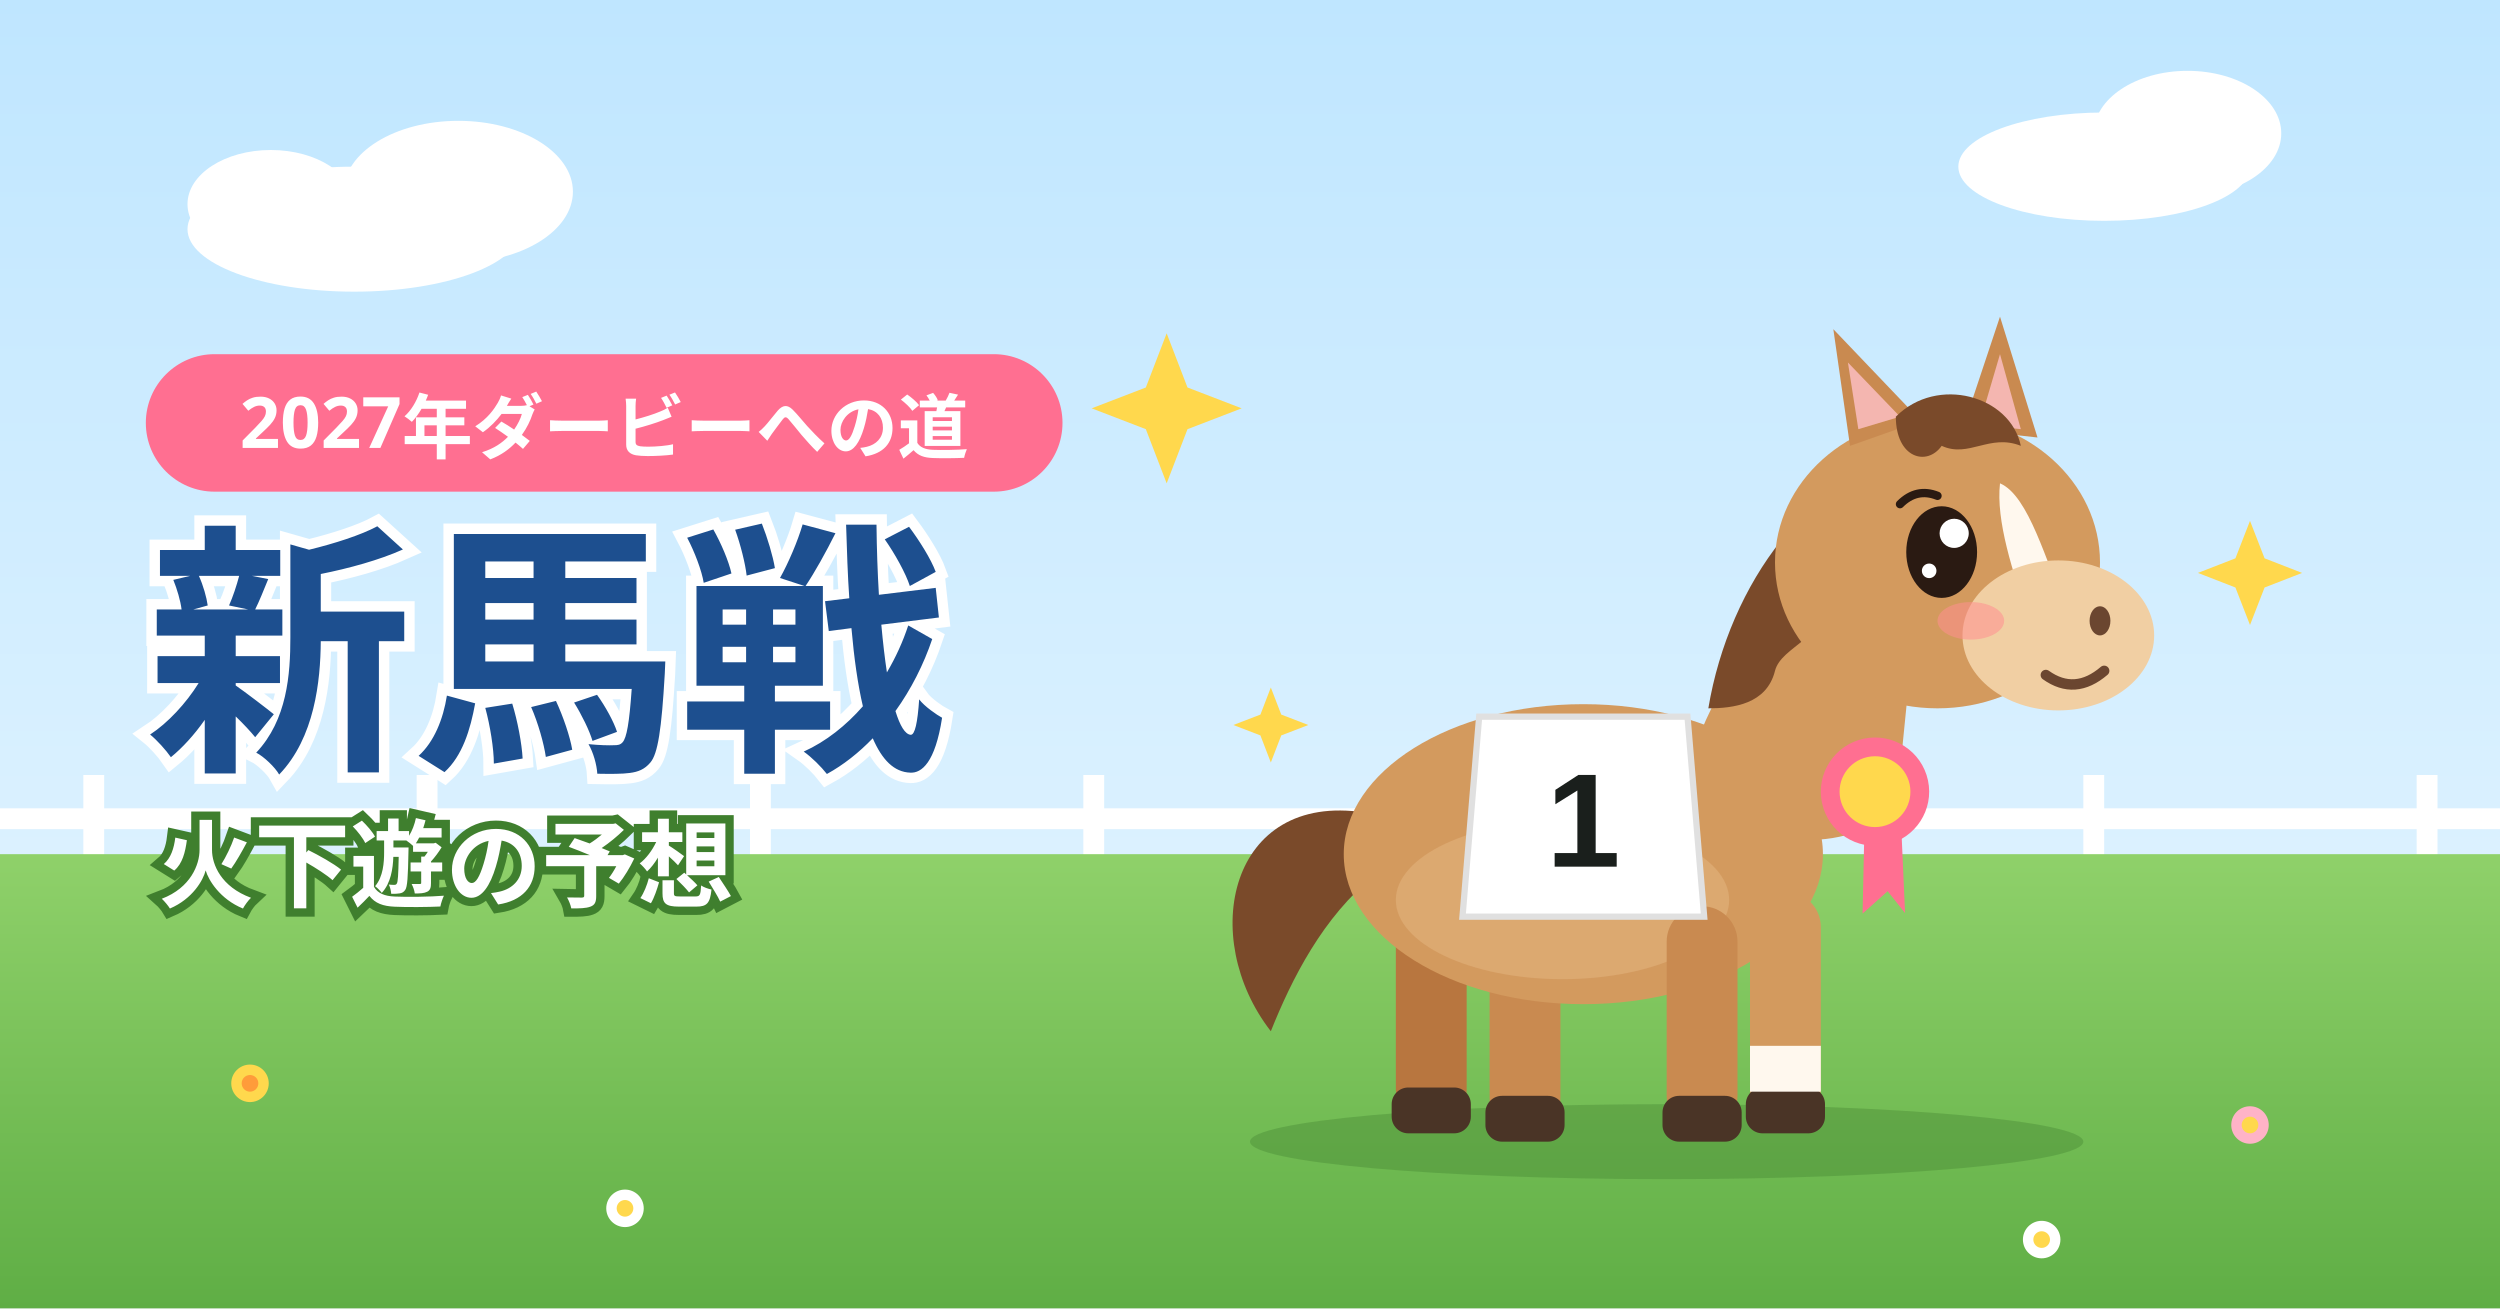
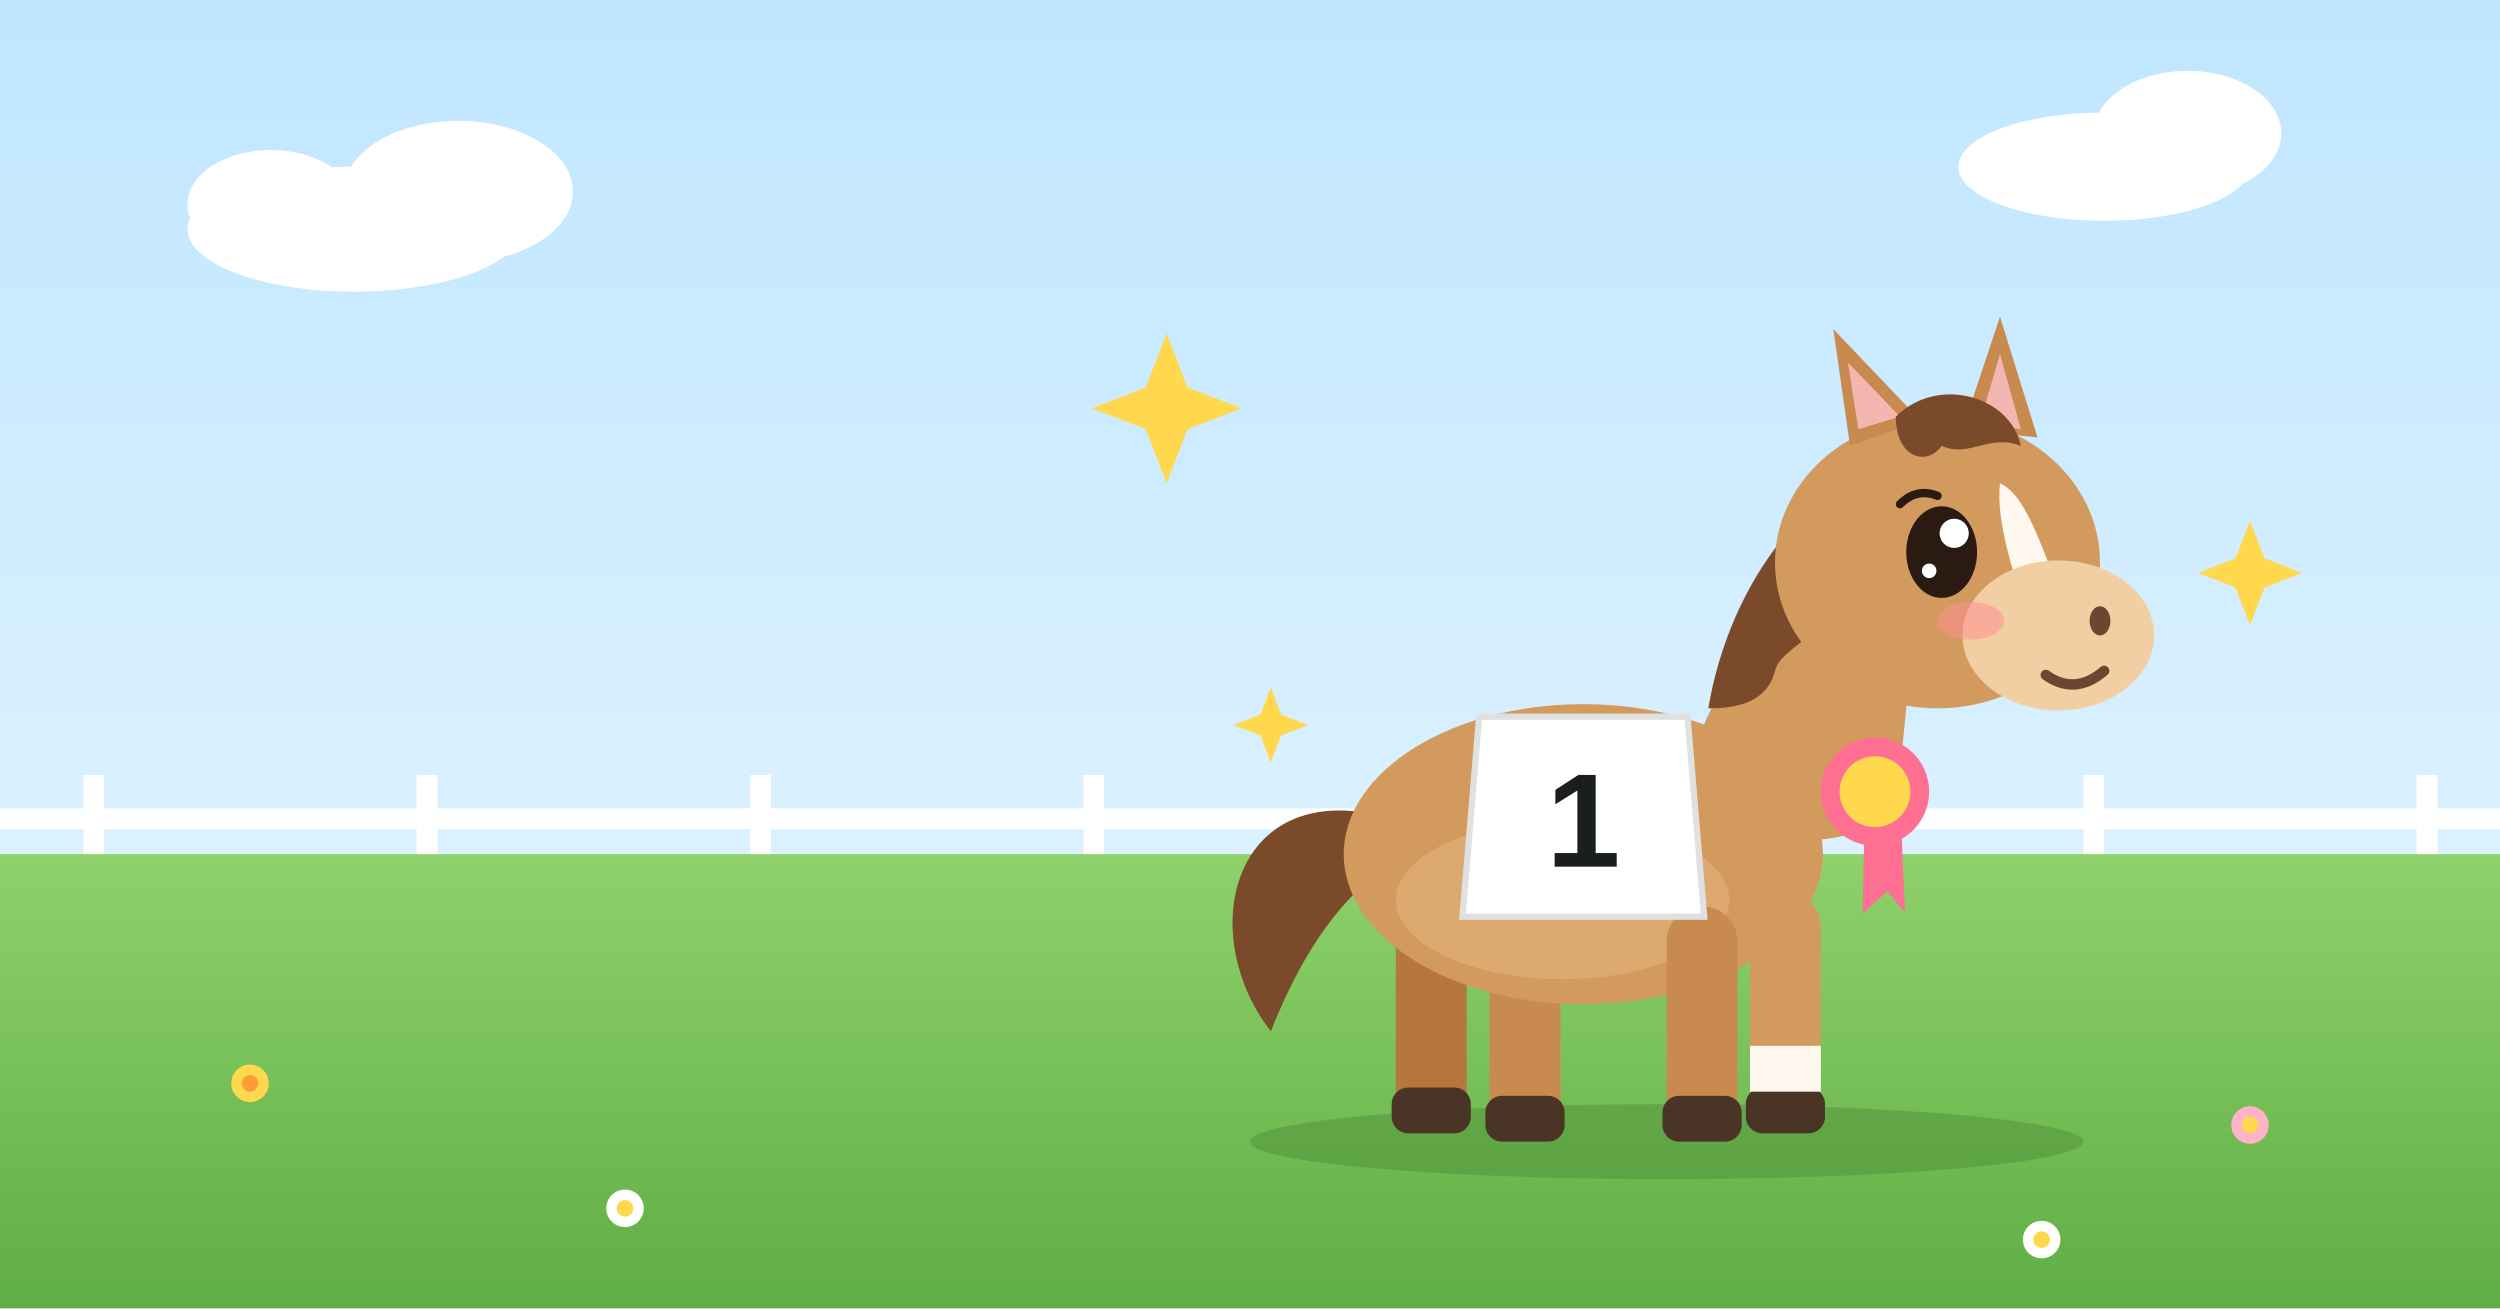
<svg xmlns="http://www.w3.org/2000/svg" viewBox="0 0 1200 628" width="1200" height="628">
  <defs>
    <linearGradient id="sky" x1="0" y1="0" x2="0" y2="1">
      <stop offset="0" stop-color="#bfe6ff" />
      <stop offset="1" stop-color="#eaf7ff" />
    </linearGradient>
    <linearGradient id="turf" x1="0" y1="0" x2="0" y2="1">
      <stop offset="0" stop-color="#8fd16a" />
      <stop offset="1" stop-color="#5fae45" />
    </linearGradient>
    <g id="foal">
      <path d="M-105,-20 C-170,-30 -185,40 -150,85 C-140,60 -125,30 -100,10 Z" fill="#7a4a2a" />
      <rect x="-90" y="20" width="34" height="110" rx="17" fill="#b8763f" />
      <rect x="-45" y="30" width="34" height="104" rx="17" fill="#c98a50" />
      <rect x="-92" y="112" width="38" height="22" rx="8" fill="#4a3426" />
      <rect x="-47" y="116" width="38" height="22" rx="8" fill="#4a3426" />
      <ellipse cx="0" cy="0" rx="115" ry="72" fill="#d39a5e" />
      <ellipse cx="-10" cy="22" rx="80" ry="38" fill="#e2b27c" opacity=".6" />
      <rect x="40" y="25" width="34" height="108" rx="17" fill="#c98a50" />
      <rect x="80" y="18" width="34" height="112" rx="17" fill="#d39a5e" />
      <rect x="38" y="116" width="38" height="22" rx="8" fill="#4a3426" />
      <rect x="78" y="112" width="38" height="22" rx="8" fill="#4a3426" />
      <rect x="80" y="92" width="34" height="22" fill="#fff8ee" />
      <path d="M50,-40 C70,-110 120,-140 160,-120 L150,-20 C120,0 80,0 50,-40 Z" fill="#d39a5e" />
      <path d="M60,-70 C70,-130 110,-185 160,-190 C140,-170 150,-160 128,-150 C140,-140 120,-128 112,-120 C118,-104 95,-100 92,-88 C88,-72 72,-70 60,-70 Z" fill="#7a4a2a" />
      <ellipse cx="170" cy="-140" rx="78" ry="70" fill="#d39a5e" />
      <path d="M128,-196 L120,-252 L162,-208 Z" fill="#c98a50" />
      <path d="M132,-204 L127,-236 L152,-210 Z" fill="#f4b6b0" />
      <path d="M182,-204 L200,-258 L218,-200 Z" fill="#c98a50" />
      <path d="M190,-206 L200,-240 L210,-204 Z" fill="#f4b6b0" />
      <path d="M150,-210 C170,-230 205,-220 210,-196 C195,-202 185,-190 172,-196 C165,-186 150,-190 150,-210 Z" fill="#7a4a2a" />
      <path d="M200,-178 C214,-172 222,-140 232,-118 L214,-112 C206,-136 198,-160 200,-178 Z" fill="#fff8ee" />
      <ellipse cx="228" cy="-105" rx="46" ry="36" fill="#f1cfa3" />
      <ellipse cx="248" cy="-112" rx="5" ry="7" fill="#6b4630" />
      <path d="M222,-86 Q236,-76 250,-88" stroke="#6b4630" stroke-width="5" fill="none" stroke-linecap="round" />
      <ellipse cx="172" cy="-145" rx="17" ry="22" fill="#2a1a12" />
      <circle cx="178" cy="-154" r="7" fill="#fff" />
      <circle cx="166" cy="-136" r="3.5" fill="#fff" />
      <path d="M152,-168 Q160,-176 170,-172" stroke="#2a1a12" stroke-width="4" fill="none" stroke-linecap="round" />
      <ellipse cx="186" cy="-112" rx="16" ry="9" fill="#ff8f8f" opacity=".55" />
    </g>
  </defs>
  <rect width="1200" height="628" fill="url(#sky)" />
  <g fill="#fff">
    <ellipse cx="170" cy="110" rx="80" ry="30" />
    <ellipse cx="220" cy="92" rx="55" ry="34" />
    <ellipse cx="130" cy="98" rx="40" ry="26" />
    <ellipse cx="1010" cy="80" rx="70" ry="26" />
    <ellipse cx="1050" cy="64" rx="45" ry="30" />
  </g>
  <rect x="0" y="388" width="1200" height="10" fill="#ffffff" />
  <g fill="#ffffff">
    <rect x="40" y="372" width="10" height="40" />
    <rect x="200" y="372" width="10" height="40" />
    <rect x="360" y="372" width="10" height="40" />
    <rect x="520" y="372" width="10" height="40" />
    <rect x="680" y="372" width="10" height="40" />
    <rect x="840" y="372" width="10" height="40" />
    <rect x="1000" y="372" width="10" height="40" />
    <rect x="1160" y="372" width="10" height="40" />
  </g>
  <rect x="0" y="410" width="1200" height="218" fill="url(#turf)" />
  <g>
    <circle cx="120" cy="520" r="9" fill="#ffd84d" />
    <circle cx="120" cy="520" r="4" fill="#ff9c3a" />
    <circle cx="300" cy="580" r="9" fill="#ffffff" />
    <circle cx="300" cy="580" r="4" fill="#ffd84d" />
    <circle cx="1080" cy="540" r="9" fill="#ffb3c7" />
    <circle cx="1080" cy="540" r="4" fill="#ffd84d" />
    <circle cx="980" cy="595" r="9" fill="#ffffff" />
    <circle cx="980" cy="595" r="4" fill="#ffd84d" />
  </g>
  <g transform="translate(760,410)">
    <ellipse cx="40" cy="138" rx="200" ry="18" fill="#3f7f2e" opacity=".35" />
    <use href="#foal" />
    <path d="M-50,-66 L50,-66 L58,30 L-58,30 Z" fill="#ffffff" stroke="#e0e0e0" stroke-width="3" />
    <text x="0" y="6" text-anchor="middle" font-family="Arial Black, Arial, sans-serif" font-weight="900" font-size="64" fill="#1a1f1c">1</text>
    <g transform="translate(140,-30) rotate(-12)">
      <circle r="26" fill="#ff6f91" />
      <circle r="17" fill="#ffd84d" />
      <path d="M-10,22 L-18,56 L-4,48 L2,60 L8,24 Z" fill="#ff6f91" />
    </g>
  </g>
  <g fill="#ffd84d">
    <path d="M560,160 l10,26 26,10 -26,10 -10,26 -10,-26 -26,-10 26,-10 z" />
    <path d="M1080,250 l7,18 18,7 -18,7 -7,18 -7,-18 -18,-7 18,-7 z" />
    <path d="M610,330 l5,13 13,5 -13,5 -5,13 -5,-13 -13,-5 13,-5 z" />
  </g>
-   <g transform="translate(70,170)">
-     <rect x="0" y="0" width="440" height="66" rx="33" fill="#ff6f91" />
-     <text x="220" y="45" text-anchor="middle" font-family="'Hiragino Maru Gothic ProN','M PLUS Rounded 1c','Noto Sans JP',sans-serif" font-weight="800" font-size="34" fill="#fff">2027年ダービーへの道</text>
-     <text x="0" y="190" font-family="'Hiragino Maru Gothic ProN','M PLUS Rounded 1c','Noto Sans JP',sans-serif" font-weight="900" font-size="128" fill="#1d4f8f" stroke="#ffffff" stroke-width="10" paint-order="stroke">新馬戦</text>
-     <text x="6" y="262" font-family="'Hiragino Maru Gothic ProN','M PLUS Rounded 1c','Noto Sans JP',sans-serif" font-weight="800" font-size="46" fill="#ffffff" stroke="#3f7f2e" stroke-width="8" paint-order="stroke">火下遊の予想</text>
-   </g>
</svg>
